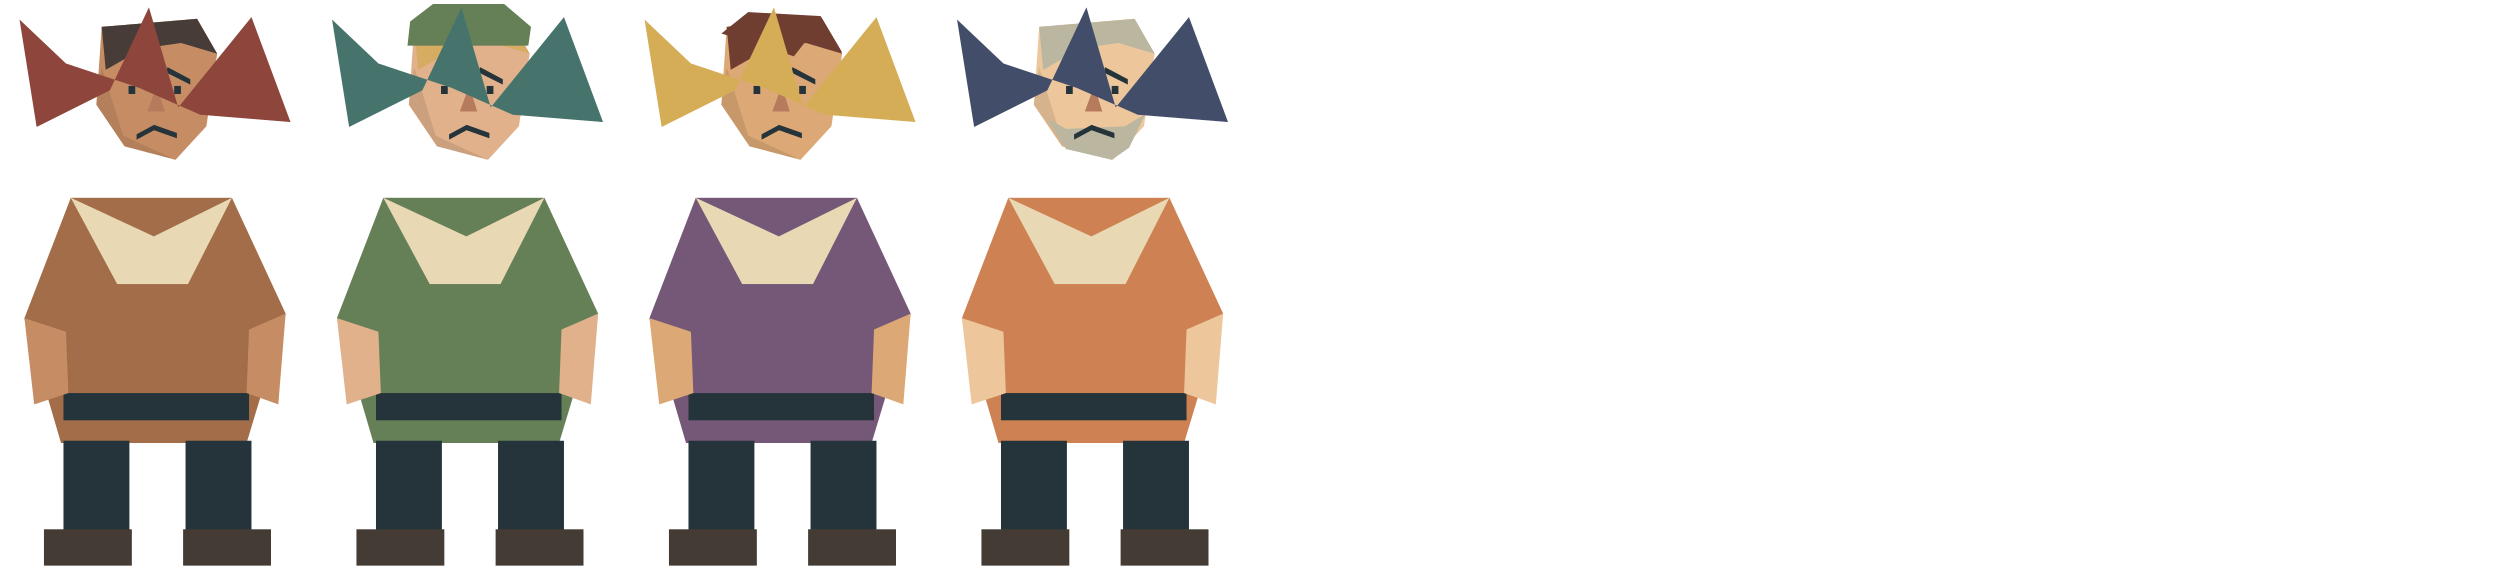
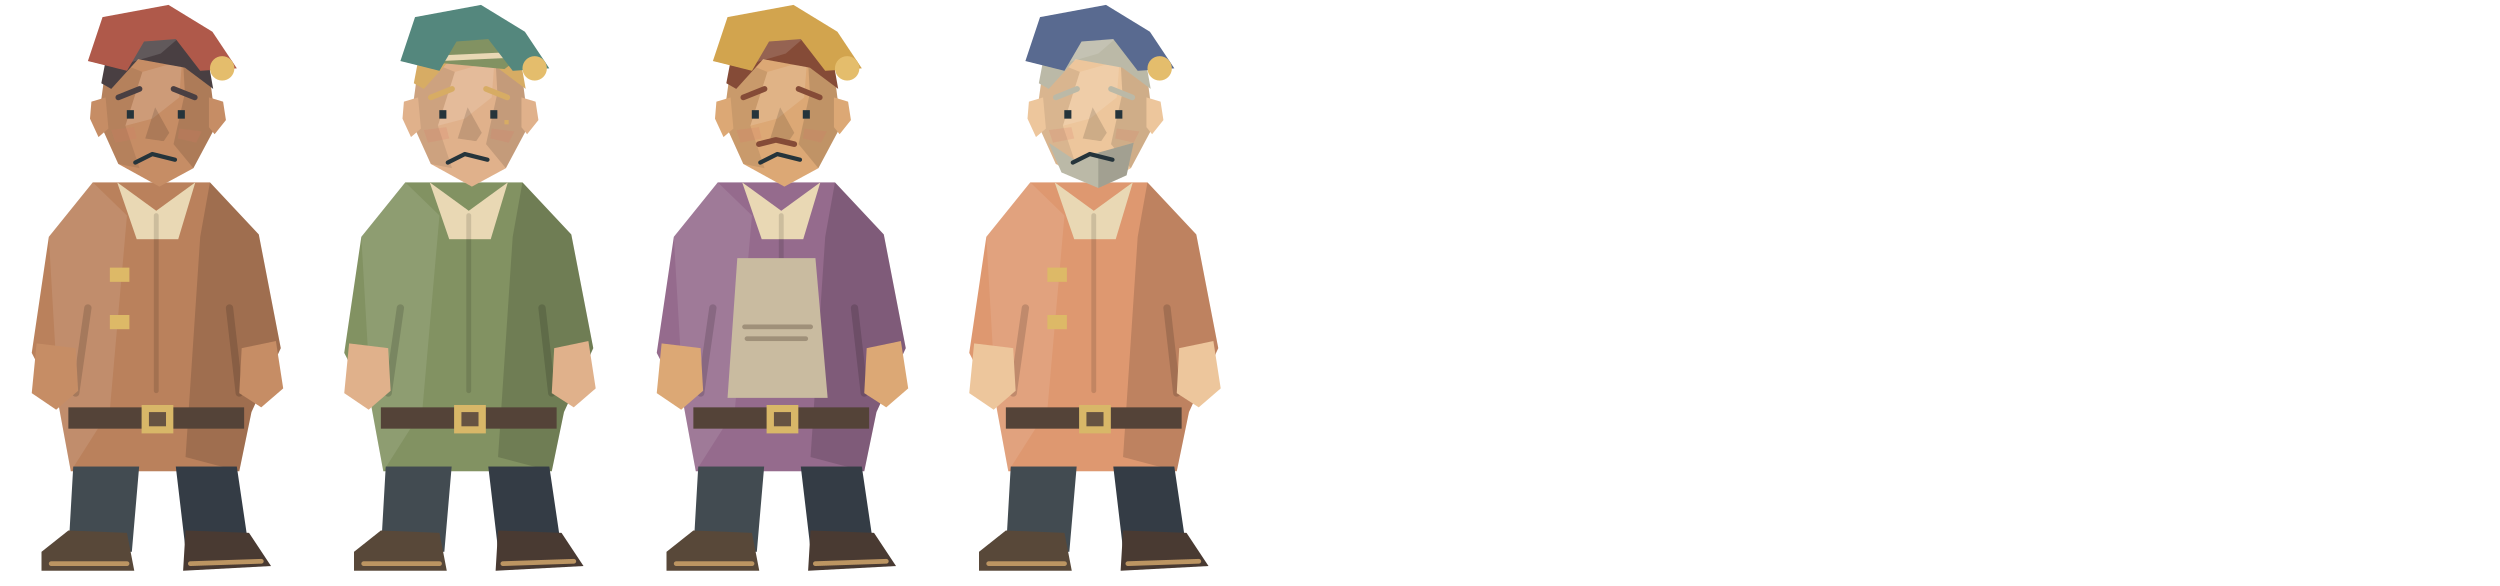
<svg xmlns="http://www.w3.org/2000/svg" width="1024" height="240" viewBox="0 0 1024 240">
  <g transform="translate(0 0)">
-     <g transform="translate(0 68) scale(1 .93)">
-       <polygon points="29,14 95,14 117,65 101,122 25,122 10,67" fill="#a26d48" />
-       <polygon points="29,14 63,31 95,14 77,52 48,52" fill="#e9d8b4" />
-       <rect x="26" y="100" width="76" height="12" fill="#25343b" />
-       <rect x="26" y="121" width="27" height="47" fill="#25343b" />
-       <rect x="76" y="121" width="27" height="47" fill="#25343b" />
-       <rect x="18" y="160" width="36" height="16" fill="#443b34" />
-       <rect x="75" y="160" width="36" height="16" fill="#443b34" />
-       <polygon points="10,67 27,73 28,100 14,105" fill="#c68d65" />
-       <polygon points="102,72 117,65 114,105 101,100" fill="#c68d65" />
+     <g transform="translate(0 65) scale(1 .97)">
+       <polygon points="38,10 86,10 106,32 115,80 103,107 98,132 29,132 24,104 13,82 20,33" fill="#ba815c" />
+       <polygon points="38,10 52,24 45,106 29,132 24,104 20,33" fill="#ffffff19" />
+       <polygon points="86,10 106,32 115,80 103,107 98,132 76,126 82,33" fill="#00000025" />
+       <polygon points="48,10 64,22 80,10 73,34 56,34" fill="#e9d8b4" />
+       <path d="M64 24L64 98" fill="none" stroke="#00000020" stroke-width="2" stroke-linecap="round" stroke-linejoin="round" />
+       <path d="M36 63L31 99 M94 63L98 99" fill="none" stroke="#00000025" stroke-width="3" stroke-linecap="round" stroke-linejoin="round" />
+       <rect x="28" y="105" width="72" height="9" fill="#544338" />
+       <rect x="58" y="104" width="13" height="12" fill="#d8b768" />
+       <rect x="61" y="107" width="7" height="6" fill="#665342" />
+       <polygon points="30,130 57,130 54,166 28,166" fill="#424b51" />
+       <polygon points="72,130 97,130 102,165 76,165" fill="#343c45" />
+       <polygon points="28,157 52,158 55,174 17,174 17,166" fill="#584839" />
+       <polygon points="76,157 102,158 111,172 75,174" fill="#493a32" />
+       <path d="M21 171L52 171 M78 171L107 170" fill="none" stroke="#bc9562" stroke-width="2" stroke-linecap="round" stroke-linejoin="round" />
+       <polygon points="15,78 31,80 32,98 23,106 13,99" fill="#c68d65" />
+       <polygon points="99,80 113,77 116,97 107,105 98,99" fill="#c68d65" />
+       <rect x="45" y="46" width="8" height="6" fill="#ddb967" />
+       <rect x="45" y="66" width="8" height="6" fill="#ddb967" />
    </g>
-     <g transform="translate(29 0) scale(.55)">
-       <polygon points="23,20 94,14 109,40 101,94 78,119 40,109 19,78" fill="#c68d65" />
-       <polygon points="23,20 94,14 109,40 82,32 54,36 26,52" fill="#473c38" />
-       <polygon points="23,50 39,101 78,119 40,109 19,78" fill="#00000018" />
-       <polygon points="38,56 53,49 55,53 39,60" fill="#25343b" />
-       <polygon points="72,50 89,59 89,63 71,54" fill="#25343b" />
+     <g transform="translate(27 8) scale(.58)">
+       <polygon points="29,27 82,16 101,36 106,75 90,105 66,118 37,102 23,71" fill="#c68d65" />
+       <polygon points="29,27 54,37 42,75 52,105 37,102 23,71" fill="#00000016" />
+       <polygon points="82,16 101,36 106,75 90,105 76,88 84,52" fill="#00000020" />
+       <polygon points="54,37 82,29 80,55 61,70 42,75" fill="#ffffff20" />
+       <polygon points="18,58 28,55 30,77 23,83 17,70" fill="#c68d65" />
+       <polygon points="101,55 111,58 113,71 105,81 101,76" fill="#c68d65" />
+       <polygon points="25,45 29,24 46,12 82,11 101,32 104,49 84,34 51,28 32,49" fill="#493f42" />
+       <polygon points="29,24 46,12 82,11 67,24 43,31" fill="#ffffff22" />
+       <path d="M37 55L52 49 M76 49L91 55" fill="none" stroke="#493f42" stroke-width="4" stroke-linecap="round" stroke-linejoin="round" />
      <rect x="43" y="64" width="5" height="6" fill="#25343b" />
-       <rect x="77" y="64" width="5" height="6" fill="#25343b" />
-       <polygon points="64,64 57,83 70,83" fill="#b57b5c" />
-       <polygon points="49,100 62,93 79,99 79,103 62,97 49,104" fill="#25343b" />
+       <rect x="79" y="64" width="5" height="6" fill="#25343b" />
+       <polygon points="63,62 56,84 69,86 73,80" fill="#00000022" />
+       <path d="M57 86L70 87" fill="none" stroke="#c68d65" stroke-width="2" stroke-linecap="round" stroke-linejoin="round" />
+       <polygon points="32,78 48,76 50,84 35,87" fill="#d977682e" />
+       <polygon points="80,77 96,79 92,87 79,84" fill="#d977682e" />
+       <path d="M49 101L61 95L77 99" fill="none" stroke="#25343b" stroke-width="3" stroke-linecap="round" stroke-linejoin="round" />
    </g>
-     <polygon points="27,26 8,8 15,52 45,37 61,3 73,44 103,7 119,50 82,47 57,36" fill="#8d453c" />
+     <polygon points="36,25 42,7 69,2 87,13 97,28 82,29 72,16 59,17 52,29" fill="#af594a" />
+     <circle cx="91" cy="28" r="5" fill="#e4bd6c" />
  </g>
  <g transform="translate(128 0)">
-     <g transform="translate(0 68) scale(1 .93)">
-       <polygon points="29,14 95,14 117,65 101,122 25,122 10,67" fill="#658057" />
-       <polygon points="29,14 63,31 95,14 77,52 48,52" fill="#e9d8b4" />
-       <rect x="26" y="100" width="76" height="12" fill="#25343b" />
-       <rect x="26" y="121" width="27" height="47" fill="#25343b" />
-       <rect x="76" y="121" width="27" height="47" fill="#25343b" />
-       <rect x="18" y="160" width="36" height="16" fill="#443b34" />
-       <rect x="75" y="160" width="36" height="16" fill="#443b34" />
-       <polygon points="10,67 27,73 28,100 14,105" fill="#e0b18b" />
-       <polygon points="102,72 117,65 114,105 101,100" fill="#e0b18b" />
+     <g transform="translate(0 65) scale(1 .97)">
+       <polygon points="38,10 86,10 106,32 115,80 103,107 98,132 29,132 24,104 13,82 20,33" fill="#829262" />
+       <polygon points="38,10 52,24 45,106 29,132 24,104 20,33" fill="#ffffff19" />
+       <polygon points="86,10 106,32 115,80 103,107 98,132 76,126 82,33" fill="#00000025" />
+       <polygon points="48,10 64,22 80,10 73,34 56,34" fill="#e9d8b4" />
+       <path d="M64 24L64 98" fill="none" stroke="#00000020" stroke-width="2" stroke-linecap="round" stroke-linejoin="round" />
+       <path d="M36 63L31 99 M94 63L98 99" fill="none" stroke="#00000025" stroke-width="3" stroke-linecap="round" stroke-linejoin="round" />
+       <rect x="28" y="105" width="72" height="9" fill="#544338" />
+       <rect x="58" y="104" width="13" height="12" fill="#d8b768" />
+       <rect x="61" y="107" width="7" height="6" fill="#665342" />
+       <polygon points="30,130 57,130 54,166 28,166" fill="#424b51" />
+       <polygon points="72,130 97,130 102,165 76,165" fill="#343c45" />
+       <polygon points="28,157 52,158 55,174 17,174 17,166" fill="#584839" />
+       <polygon points="76,157 102,158 111,172 75,174" fill="#493a32" />
+       <path d="M21 171L52 171 M78 171L107 170" fill="none" stroke="#bc9562" stroke-width="2" stroke-linecap="round" stroke-linejoin="round" />
+       <polygon points="15,78 31,80 32,98 23,106 13,99" fill="#e0b18b" />
+       <polygon points="99,80 113,77 116,97 107,105 98,99" fill="#e0b18b" />
    </g>
-     <g transform="translate(29 0) scale(.55)">
-       <polygon points="23,20 94,14 109,40 101,94 78,119 40,109 19,78" fill="#e0b18b" />
-       <polygon points="23,20 94,14 109,40 82,32 54,36 26,52" fill="#d6ab62" />
-       <polygon points="23,50 39,101 78,119 40,109 19,78" fill="#00000018" />
-       <polygon points="20,16 37,3 90,3 110,20 108,34 18,34" fill="#658057" />
-       <polygon points="38,56 53,49 55,53 39,60" fill="#25343b" />
-       <polygon points="72,50 89,59 89,63 71,54" fill="#25343b" />
+     <g transform="translate(27 8) scale(.58)">
+       <polygon points="29,27 82,16 101,36 106,75 90,105 66,118 37,102 23,71" fill="#e0b18b" />
+       <polygon points="29,27 54,37 42,75 52,105 37,102 23,71" fill="#00000016" />
+       <polygon points="82,16 101,36 106,75 90,105 76,88 84,52" fill="#00000020" />
+       <polygon points="54,37 82,29 80,55 61,70 42,75" fill="#ffffff20" />
+       <polygon points="18,58 28,55 30,77 23,83 17,70" fill="#e0b18b" />
+       <polygon points="101,55 111,58 113,71 105,81 101,76" fill="#e0b18b" />
+       <polygon points="25,45 29,24 46,12 82,11 101,32 104,49 84,34 51,28 32,49" fill="#d7ac64" />
+       <polygon points="29,24 46,12 82,11 67,24 43,31" fill="#ffffff22" />
+       <polygon points="24,29 34,10 84,6 101,26 89,35 47,31" fill="#829262" />
+       <path d="M29 28L94 25" fill="none" stroke="#e9d8b4" stroke-width="4" stroke-linecap="round" stroke-linejoin="round" />
+       <path d="M37 55L52 49 M76 49L91 55" fill="none" stroke="#d7ac64" stroke-width="4" stroke-linecap="round" stroke-linejoin="round" />
      <rect x="43" y="64" width="5" height="6" fill="#25343b" />
-       <rect x="77" y="64" width="5" height="6" fill="#25343b" />
-       <polygon points="64,64 57,83 70,83" fill="#b57b5c" />
-       <polygon points="49,100 62,93 79,99 79,103 62,97 49,104" fill="#25343b" />
+       <rect x="79" y="64" width="5" height="6" fill="#25343b" />
+       <polygon points="63,62 56,84 69,86 73,80" fill="#00000022" />
+       <path d="M57 86L70 87" fill="none" stroke="#e0b18b" stroke-width="2" stroke-linecap="round" stroke-linejoin="round" />
+       <polygon points="32,78 48,76 50,84 35,87" fill="#d977682e" />
+       <polygon points="80,77 96,79 92,87 79,84" fill="#d977682e" />
+       <path d="M49 101L61 95L77 99" fill="none" stroke="#25343b" stroke-width="3" stroke-linecap="round" stroke-linejoin="round" />
+       <rect x="89" y="71" width="3" height="3" fill="#d7ac64" />
    </g>
-     <polygon points="27,26 8,8 15,52 45,37 61,3 73,44 103,7 119,50 82,47 57,36" fill="#46736c" />
+     <polygon points="36,25 42,7 69,2 87,13 97,28 82,29 72,16 59,17 52,29" fill="#54877d" />
+     <circle cx="91" cy="28" r="5" fill="#e4bd6c" />
  </g>
  <g transform="translate(256 0)">
-     <g transform="translate(0 68) scale(1 .93)">
-       <polygon points="29,14 95,14 117,65 101,122 25,122 10,67" fill="#755777" />
-       <polygon points="29,14 63,31 95,14 77,52 48,52" fill="#e9d8b4" />
-       <rect x="26" y="100" width="76" height="12" fill="#25343b" />
-       <rect x="26" y="121" width="27" height="47" fill="#25343b" />
-       <rect x="76" y="121" width="27" height="47" fill="#25343b" />
-       <rect x="18" y="160" width="36" height="16" fill="#443b34" />
-       <rect x="75" y="160" width="36" height="16" fill="#443b34" />
-       <polygon points="10,67 27,73 28,100 14,105" fill="#dca875" />
-       <polygon points="102,72 117,65 114,105 101,100" fill="#dca875" />
+     <g transform="translate(0 65) scale(1 .97)">
+       <polygon points="38,10 86,10 106,32 115,80 103,107 98,132 29,132 24,104 13,82 20,33" fill="#956b8d" />
+       <polygon points="38,10 52,24 45,106 29,132 24,104 20,33" fill="#ffffff19" />
+       <polygon points="86,10 106,32 115,80 103,107 98,132 76,126 82,33" fill="#00000025" />
+       <polygon points="48,10 64,22 80,10 73,34 56,34" fill="#e9d8b4" />
+       <path d="M64 24L64 98" fill="none" stroke="#00000020" stroke-width="2" stroke-linecap="round" stroke-linejoin="round" />
+       <path d="M36 63L31 99 M94 63L98 99" fill="none" stroke="#00000025" stroke-width="3" stroke-linecap="round" stroke-linejoin="round" />
+       <rect x="28" y="105" width="72" height="9" fill="#544338" />
+       <rect x="58" y="104" width="13" height="12" fill="#d8b768" />
+       <rect x="61" y="107" width="7" height="6" fill="#665342" />
+       <polygon points="30,130 57,130 54,166 28,166" fill="#424b51" />
+       <polygon points="72,130 97,130 102,165 76,165" fill="#343c45" />
+       <polygon points="28,157 52,158 55,174 17,174 17,166" fill="#584839" />
+       <polygon points="76,157 102,158 111,172 75,174" fill="#493a32" />
+       <path d="M21 171L52 171 M78 171L107 170" fill="none" stroke="#bc9562" stroke-width="2" stroke-linecap="round" stroke-linejoin="round" />
+       <polygon points="15,78 31,80 32,98 23,106 13,99" fill="#dca875" />
+       <polygon points="99,80 113,77 116,97 107,105 98,99" fill="#dca875" />
+       <polygon points="46,42 78,42 83,101 42,101" fill="#c9bba0" />
+       <path d="M49 71L76 71 M50 76L74 76" fill="none" stroke="#9f9079" stroke-width="2" stroke-linecap="round" stroke-linejoin="round" />
    </g>
-     <g transform="translate(29 0) scale(.55)">
-       <polygon points="23,20 94,14 109,40 101,94 78,119 40,109 19,78" fill="#dca875" />
-       <polygon points="23,20 94,14 109,40 82,32 54,36 26,52" fill="#703e31" />
-       <polygon points="23,50 39,101 78,119 40,109 19,78" fill="#00000018" />
-       <polygon points="19,25 39,9 93,12 109,39 84,28 73,42 40,31" fill="#703e31" />
-       <polygon points="38,56 53,49 55,53 39,60" fill="#25343b" />
-       <polygon points="72,50 89,59 89,63 71,54" fill="#25343b" />
+     <g transform="translate(27 8) scale(.58)">
+       <polygon points="29,27 82,16 101,36 106,75 90,105 66,118 37,102 23,71" fill="#dca875" />
+       <polygon points="29,27 54,37 42,75 52,105 37,102 23,71" fill="#00000016" />
+       <polygon points="82,16 101,36 106,75 90,105 76,88 84,52" fill="#00000020" />
+       <polygon points="54,37 82,29 80,55 61,70 42,75" fill="#ffffff20" />
+       <polygon points="18,58 28,55 30,77 23,83 17,70" fill="#dca875" />
+       <polygon points="101,55 111,58 113,71 105,81 101,76" fill="#dca875" />
+       <polygon points="25,45 29,24 46,12 82,11 101,32 104,49 84,34 51,28 32,49" fill="#854b37" />
+       <polygon points="29,24 46,12 82,11 67,24 43,31" fill="#ffffff22" />
+       <path d="M37 55L52 49 M76 49L91 55" fill="none" stroke="#854b37" stroke-width="4" stroke-linecap="round" stroke-linejoin="round" />
      <rect x="43" y="64" width="5" height="6" fill="#25343b" />
-       <rect x="77" y="64" width="5" height="6" fill="#25343b" />
-       <polygon points="64,64 57,83 70,83" fill="#b57b5c" />
-       <polygon points="49,100 62,93 79,99 79,103 62,97 49,104" fill="#25343b" />
+       <rect x="79" y="64" width="5" height="6" fill="#25343b" />
+       <polygon points="63,62 56,84 69,86 73,80" fill="#00000022" />
+       <path d="M57 86L70 87" fill="none" stroke="#dca875" stroke-width="2" stroke-linecap="round" stroke-linejoin="round" />
+       <polygon points="32,78 48,76 50,84 35,87" fill="#d977682e" />
+       <polygon points="80,77 96,79 92,87 79,84" fill="#d977682e" />
+       <path d="M49 101L61 95L77 99" fill="none" stroke="#25343b" stroke-width="3" stroke-linecap="round" stroke-linejoin="round" />
+       <path d="M48 88L60 85L73 88" fill="none" stroke="#854b37" stroke-width="4" stroke-linecap="round" stroke-linejoin="round" />
    </g>
-     <polygon points="27,26 8,8 15,52 45,37 61,3 73,44 103,7 119,50 82,47 57,36" fill="#d5ad57" />
+     <polygon points="36,25 42,7 69,2 87,13 97,28 82,29 72,16 59,17 52,29" fill="#d2a44e" />
+     <circle cx="91" cy="28" r="5" fill="#e4bd6c" />
  </g>
  <g transform="translate(384 0)">
-     <g transform="translate(0 68) scale(1 .93)">
-       <polygon points="29,14 95,14 117,65 101,122 25,122 10,67" fill="#ce8152" />
-       <polygon points="29,14 63,31 95,14 77,52 48,52" fill="#e9d8b4" />
-       <rect x="26" y="100" width="76" height="12" fill="#25343b" />
-       <rect x="26" y="121" width="27" height="47" fill="#25343b" />
-       <rect x="76" y="121" width="27" height="47" fill="#25343b" />
-       <rect x="18" y="160" width="36" height="16" fill="#443b34" />
-       <rect x="75" y="160" width="36" height="16" fill="#443b34" />
-       <polygon points="10,67 27,73 28,100 14,105" fill="#edc69c" />
-       <polygon points="102,72 117,65 114,105 101,100" fill="#edc69c" />
+     <g transform="translate(0 65) scale(1 .97)">
+       <polygon points="38,10 86,10 106,32 115,80 103,107 98,132 29,132 24,104 13,82 20,33" fill="#de9870" />
+       <polygon points="38,10 52,24 45,106 29,132 24,104 20,33" fill="#ffffff19" />
+       <polygon points="86,10 106,32 115,80 103,107 98,132 76,126 82,33" fill="#00000025" />
+       <polygon points="48,10 64,22 80,10 73,34 56,34" fill="#e9d8b4" />
+       <path d="M64 24L64 98" fill="none" stroke="#00000020" stroke-width="2" stroke-linecap="round" stroke-linejoin="round" />
+       <path d="M36 63L31 99 M94 63L98 99" fill="none" stroke="#00000025" stroke-width="3" stroke-linecap="round" stroke-linejoin="round" />
+       <rect x="28" y="105" width="72" height="9" fill="#544338" />
+       <rect x="58" y="104" width="13" height="12" fill="#d8b768" />
+       <rect x="61" y="107" width="7" height="6" fill="#665342" />
+       <polygon points="30,130 57,130 54,166 28,166" fill="#424b51" />
+       <polygon points="72,130 97,130 102,165 76,165" fill="#343c45" />
+       <polygon points="28,157 52,158 55,174 17,174 17,166" fill="#584839" />
+       <polygon points="76,157 102,158 111,172 75,174" fill="#493a32" />
+       <path d="M21 171L52 171 M78 171L107 170" fill="none" stroke="#bc9562" stroke-width="2" stroke-linecap="round" stroke-linejoin="round" />
+       <polygon points="15,78 31,80 32,98 23,106 13,99" fill="#edc69c" />
+       <polygon points="99,80 113,77 116,97 107,105 98,99" fill="#edc69c" />
+       <rect x="45" y="46" width="8" height="6" fill="#ddb967" />
+       <rect x="45" y="66" width="8" height="6" fill="#ddb967" />
    </g>
-     <g transform="translate(29 0) scale(.55)">
-       <polygon points="23,20 94,14 109,40 101,94 78,119 40,109 19,78" fill="#edc69c" />
-       <polygon points="23,20 94,14 109,40 82,32 54,36 26,52" fill="#bab6a0" />
-       <polygon points="23,50 39,101 78,119 40,109 19,78" fill="#00000018" />
-       <polygon points="29,88 43,96 87,94 102,85 90,110 77,119 43,111" fill="#bab6a0" />
-       <polygon points="38,56 53,49 55,53 39,60" fill="#25343b" />
-       <polygon points="72,50 89,59 89,63 71,54" fill="#25343b" />
+     <g transform="translate(27 8) scale(.58)">
+       <polygon points="29,27 82,16 101,36 106,75 90,105 66,118 37,102 23,71" fill="#edc69c" />
+       <polygon points="29,27 54,37 42,75 52,105 37,102 23,71" fill="#00000016" />
+       <polygon points="82,16 101,36 106,75 90,105 76,88 84,52" fill="#00000020" />
+       <polygon points="54,37 82,29 80,55 61,70 42,75" fill="#ffffff20" />
+       <polygon points="18,58 28,55 30,77 23,83 17,70" fill="#edc69c" />
+       <polygon points="101,55 111,58 113,71 105,81 101,76" fill="#edc69c" />
+       <polygon points="25,45 29,24 46,12 82,11 101,32 104,49 84,34 51,28 32,49" fill="#bbb9a7" />
+       <polygon points="29,24 46,12 82,11 67,24 43,31" fill="#ffffff22" />
+       <polygon points="32,87 50,99 67,94 92,87 87,110 67,119 41,108" fill="#bbb9a7" />
+       <polygon points="67,94 92,87 87,110 67,119" fill="#00000022" />
+       <path d="M37 55L52 49 M76 49L91 55" fill="none" stroke="#bbb9a7" stroke-width="4" stroke-linecap="round" stroke-linejoin="round" />
      <rect x="43" y="64" width="5" height="6" fill="#25343b" />
-       <rect x="77" y="64" width="5" height="6" fill="#25343b" />
-       <polygon points="64,64 57,83 70,83" fill="#b57b5c" />
-       <polygon points="49,100 62,93 79,99 79,103 62,97 49,104" fill="#25343b" />
+       <rect x="79" y="64" width="5" height="6" fill="#25343b" />
+       <polygon points="63,62 56,84 69,86 73,80" fill="#00000022" />
+       <path d="M57 86L70 87" fill="none" stroke="#edc69c" stroke-width="2" stroke-linecap="round" stroke-linejoin="round" />
+       <polygon points="32,78 48,76 50,84 35,87" fill="#d977682e" />
+       <polygon points="80,77 96,79 92,87 79,84" fill="#d977682e" />
+       <path d="M49 101L61 95L77 99" fill="none" stroke="#25343b" stroke-width="3" stroke-linecap="round" stroke-linejoin="round" />
    </g>
-     <polygon points="27,26 8,8 15,52 45,37 61,3 73,44 103,7 119,50 82,47 57,36" fill="#424e69" />
+     <polygon points="36,25 42,7 69,2 87,13 97,28 82,29 72,16 59,17 52,29" fill="#596a90" />
+     <circle cx="91" cy="28" r="5" fill="#e4bd6c" />
  </g>
</svg>
